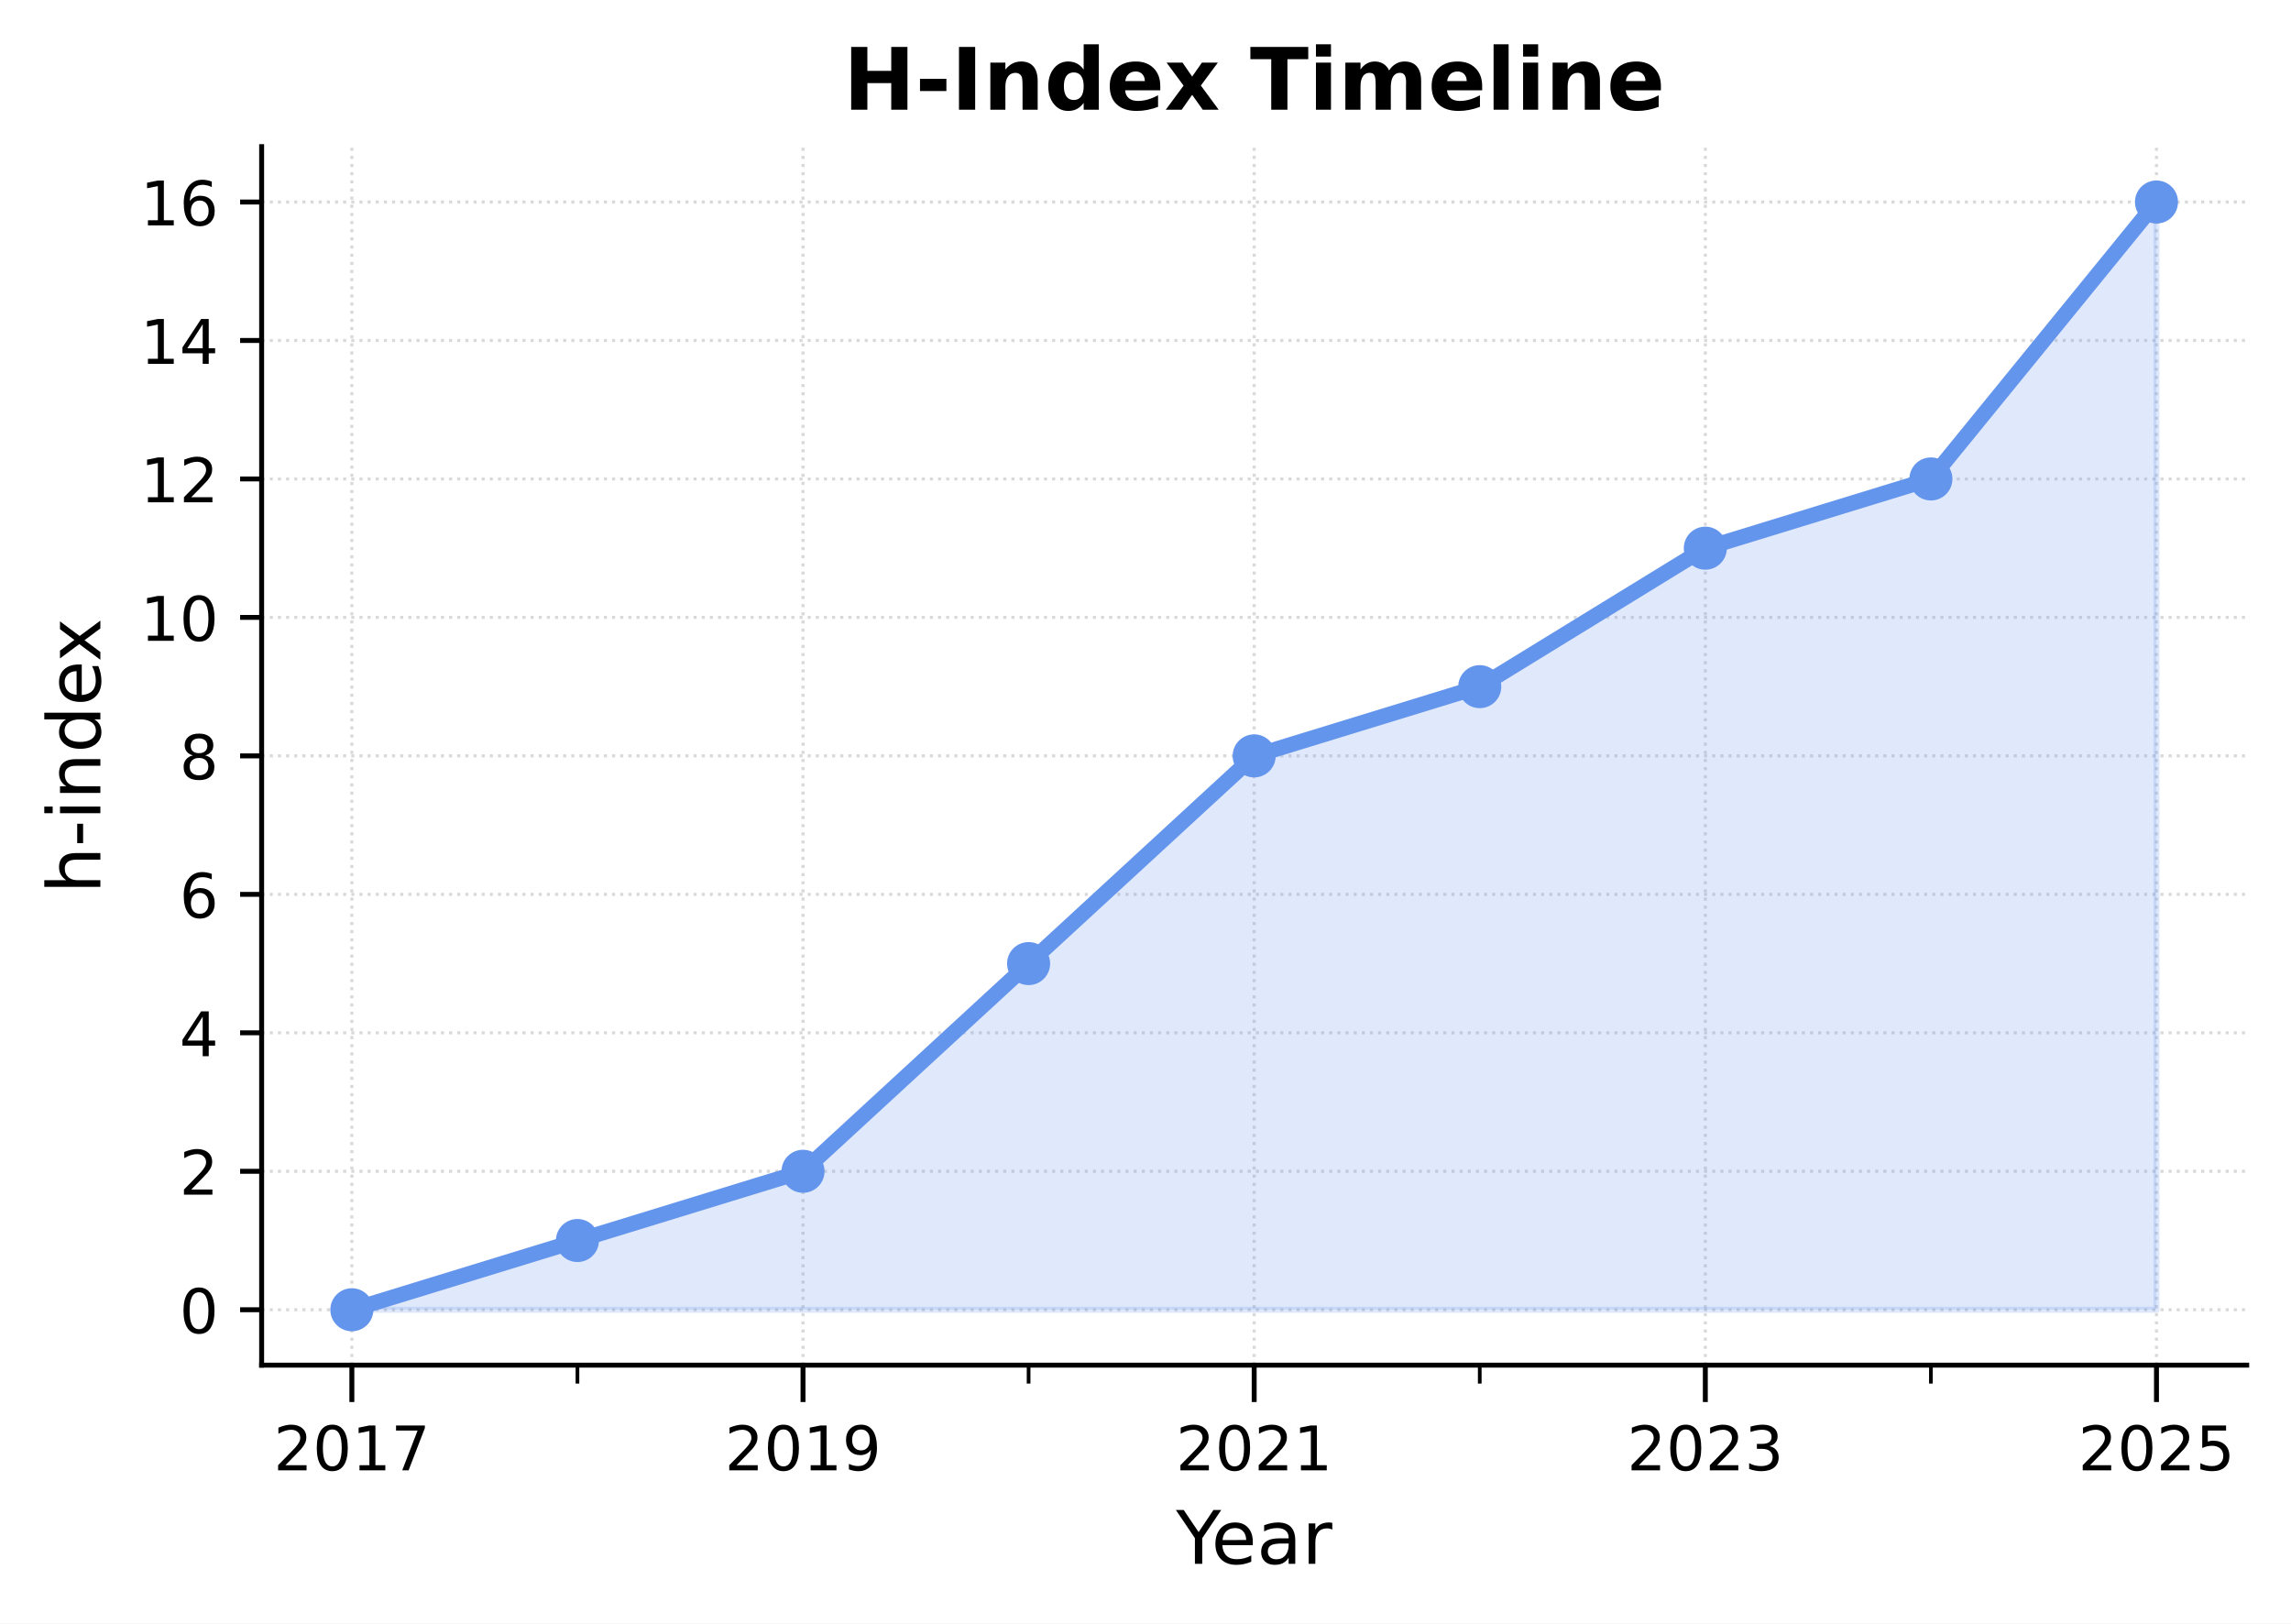
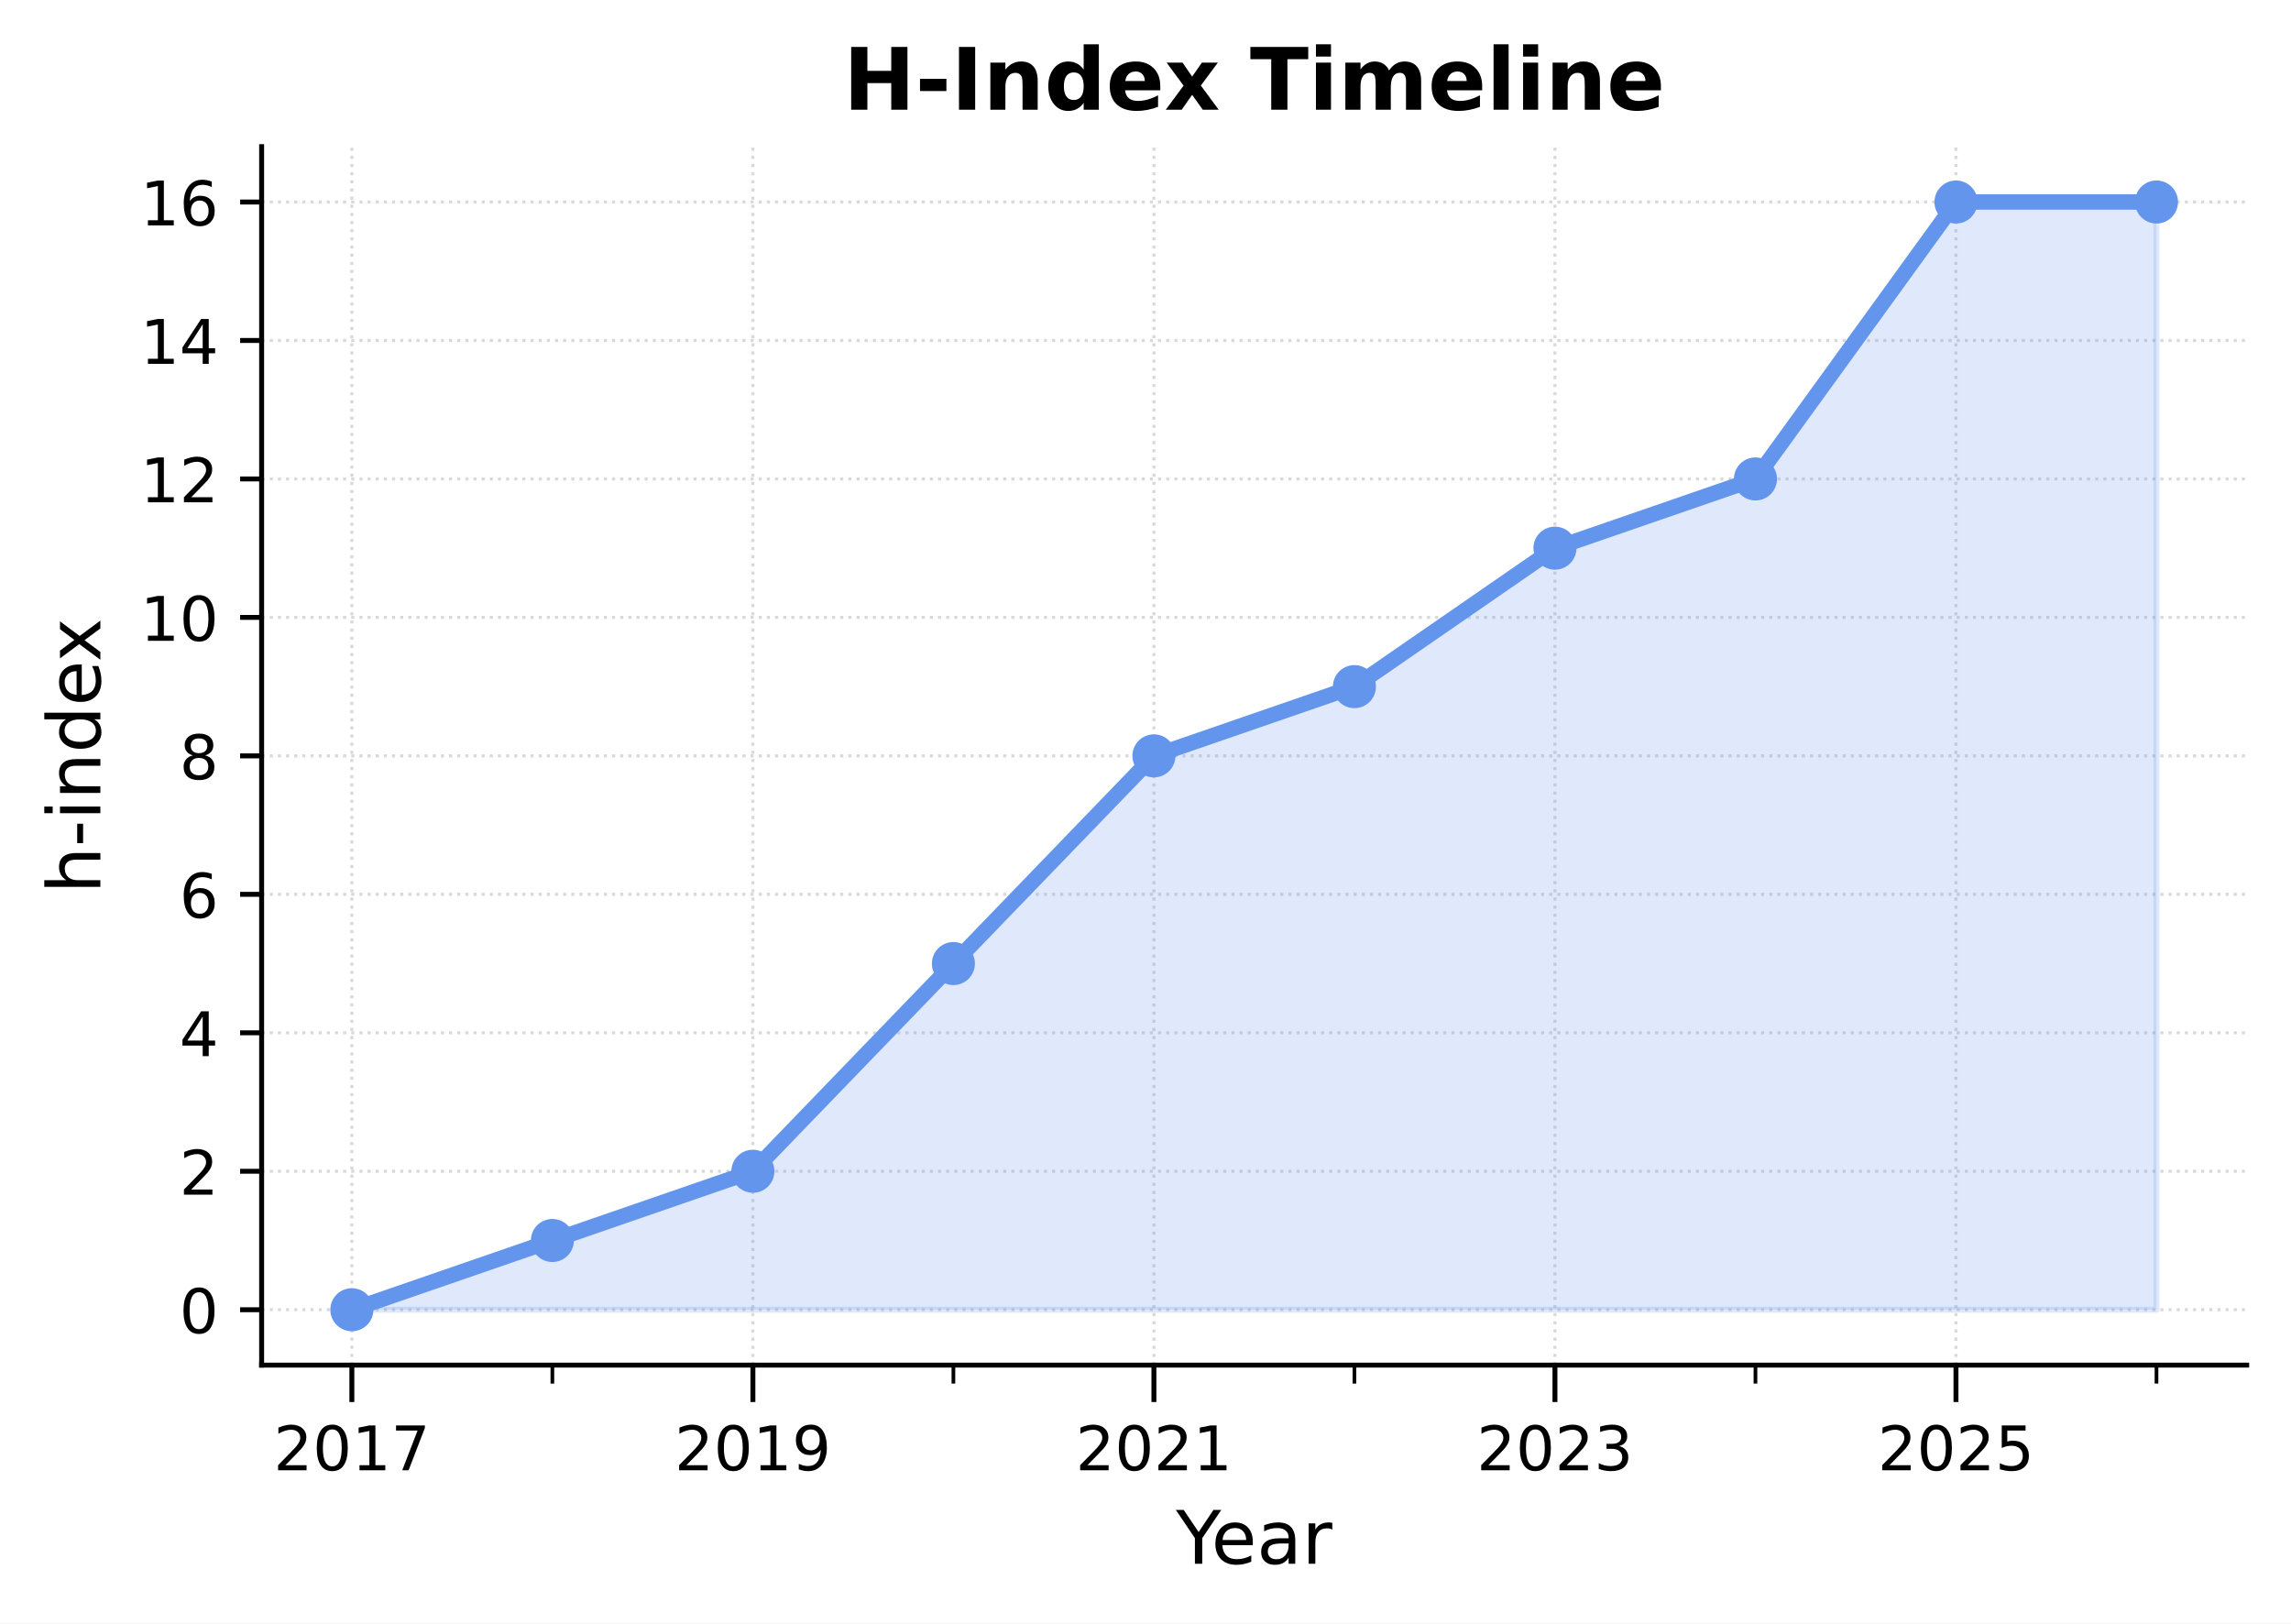
- <svg xmlns="http://www.w3.org/2000/svg" xmlns:xlink="http://www.w3.org/1999/xlink" width="372.491pt" height="263.93pt" viewBox="0 0 372.491 263.93" version="1.1">
+ <svg xmlns="http://www.w3.org/2000/svg" xmlns:xlink="http://www.w3.org/1999/xlink" width="372.499pt" height="263.93pt" viewBox="0 0 372.499 263.93" version="1.1">
  <defs>
    <style type="text/css">*{stroke-linejoin: round; stroke-linecap: butt}</style>
  </defs>
  <g id="figure_1">
    <g id="patch_1">
-       <path d="M -0 263.93  L 372.491 263.93  L 372.491 0  L -0 0  z " style="fill: #ffffff" />
+       <path d="M -0 263.93  L 372.499 263.93  L 372.499 0  L -0 0  z " style="fill: #ffffff" />
    </g>
    <g id="axes_1">
      <g id="patch_2">
-         <path d="M 42.539 221.938  L 365.291 221.938  L 365.291 23.838  L 42.539 23.838  z " style="fill: #ffffff" />
+         <path d="M 42.539 221.938  L 365.299 221.938  L 365.299 23.838  L 42.539 23.838  z " style="fill: #ffffff" />
      </g>
      <g id="matplotlib.axis_1">
        <g id="xtick_1">
          <g id="line2d_1">
-             <path d="M 57.209 221.938  L 57.209 23.838  " clip-path="url(#p0cd780ee8e)" style="fill: none; stroke-dasharray: 0.5,0.825; stroke-dashoffset: 0; stroke: #808080; stroke-opacity: 0.3; stroke-width: 0.5" />
+             <path d="M 57.21 221.938  L 57.21 23.838  " clip-path="url(#p3da872a252)" style="fill: none; stroke-dasharray: 0.5,0.825; stroke-dashoffset: 0; stroke: #808080; stroke-opacity: 0.3; stroke-width: 0.5" />
          </g>
          <g id="line2d_2">
            <defs>
-               <path id="m5ffea74ee1" d="M 0 0  L 0 6  " style="stroke: #000000; stroke-width: 0.8" />
+               <path id="m75231e3e2f" d="M 0 0  L 0 6  " style="stroke: #000000; stroke-width: 0.8" />
            </defs>
            <g>
-               <use xlink:href="#m5ffea74ee1" x="57.209" y="221.938" style="stroke: #000000; stroke-width: 0.8" />
+               <use xlink:href="#m75231e3e2f" x="57.21" y="221.938" style="stroke: #000000; stroke-width: 0.8" />
            </g>
          </g>
          <g id="text_1">
-             <g transform="translate(44.48429 239.0362) scale(0.1 -0.1)">
+             <g transform="translate(44.48466 239.0362) scale(0.1 -0.1)">
              <defs>
                <path id="DejaVuSans-32" d="M 1228 531  L 3431 531  L 3431 0  L 469 0  L 469 531  Q 828 903 1448 1529  Q 2069 2156 2228 2338  Q 2531 2678 2651 2914  Q 2772 3150 2772 3378  Q 2772 3750 2511 3984  Q 2250 4219 1831 4219  Q 1534 4219 1204 4116  Q 875 4013 500 3803  L 500 4441  Q 881 4594 1212 4672  Q 1544 4750 1819 4750  Q 2544 4750 2975 4387  Q 3406 4025 3406 3419  Q 3406 3131 3298 2873  Q 3191 2616 2906 2266  Q 2828 2175 2409 1742  Q 1991 1309 1228 531  z " transform="scale(0.015625)" />
                <path id="DejaVuSans-30" d="M 2034 4250  Q 1547 4250 1301 3770  Q 1056 3291 1056 2328  Q 1056 1369 1301 889  Q 1547 409 2034 409  Q 2525 409 2770 889  Q 3016 1369 3016 2328  Q 3016 3291 2770 3770  Q 2525 4250 2034 4250  z M 2034 4750  Q 2819 4750 3233 4129  Q 3647 3509 3647 2328  Q 3647 1150 3233 529  Q 2819 -91 2034 -91  Q 1250 -91 836 529  Q 422 1150 422 2328  Q 422 3509 836 4129  Q 1250 4750 2034 4750  z " transform="scale(0.015625)" />
                <path id="DejaVuSans-31" d="M 794 531  L 1825 531  L 1825 4091  L 703 3866  L 703 4441  L 1819 4666  L 2450 4666  L 2450 531  L 3481 531  L 3481 0  L 794 0  L 794 531  z " transform="scale(0.015625)" />
                <path id="DejaVuSans-37" d="M 525 4666  L 3525 4666  L 3525 4397  L 1831 0  L 1172 0  L 2766 4134  L 525 4134  L 525 4666  z " transform="scale(0.015625)" />
              </defs>
              <use xlink:href="#DejaVuSans-32" />
              <use xlink:href="#DejaVuSans-30" transform="translate(63.62305 0)" />
              <use xlink:href="#DejaVuSans-31" transform="translate(127.2461 0)" />
              <use xlink:href="#DejaVuSans-37" transform="translate(190.8691 0)" />
            </g>
          </g>
        </g>
        <g id="xtick_2">
          <g id="line2d_3">
-             <path d="M 130.562 221.938  L 130.562 23.838  " clip-path="url(#p0cd780ee8e)" style="fill: none; stroke-dasharray: 0.5,0.825; stroke-dashoffset: 0; stroke: #808080; stroke-opacity: 0.3; stroke-width: 0.5" />
+             <path d="M 122.414 221.938  L 122.414 23.838  " clip-path="url(#p3da872a252)" style="fill: none; stroke-dasharray: 0.5,0.825; stroke-dashoffset: 0; stroke: #808080; stroke-opacity: 0.3; stroke-width: 0.5" />
          </g>
          <g id="line2d_4">
            <g>
-               <use xlink:href="#m5ffea74ee1" x="130.562" y="221.938" style="stroke: #000000; stroke-width: 0.8" />
+               <use xlink:href="#m75231e3e2f" x="122.414" y="221.938" style="stroke: #000000; stroke-width: 0.8" />
            </g>
          </g>
          <g id="text_2">
-             <g transform="translate(117.837 239.0362) scale(0.1 -0.1)">
+             <g transform="translate(109.6887 239.0362) scale(0.1 -0.1)">
              <defs>
                <path id="DejaVuSans-39" d="M 703 97  L 703 672  Q 941 559 1184 500  Q 1428 441 1663 441  Q 2288 441 2617 861  Q 2947 1281 2994 2138  Q 2813 1869 2534 1725  Q 2256 1581 1919 1581  Q 1219 1581 811 2004  Q 403 2428 403 3163  Q 403 3881 828 4315  Q 1253 4750 1959 4750  Q 2769 4750 3195 4129  Q 3622 3509 3622 2328  Q 3622 1225 3098 567  Q 2575 -91 1691 -91  Q 1453 -91 1209 -44  Q 966 3 703 97  z M 1959 2075  Q 2384 2075 2632 2365  Q 2881 2656 2881 3163  Q 2881 3666 2632 3958  Q 2384 4250 1959 4250  Q 1534 4250 1286 3958  Q 1038 3666 1038 3163  Q 1038 2656 1286 2365  Q 1534 2075 1959 2075  z " transform="scale(0.015625)" />
              </defs>
              <use xlink:href="#DejaVuSans-32" />
              <use xlink:href="#DejaVuSans-30" transform="translate(63.62305 0)" />
              <use xlink:href="#DejaVuSans-31" transform="translate(127.2461 0)" />
              <use xlink:href="#DejaVuSans-39" transform="translate(190.8691 0)" />
            </g>
          </g>
        </g>
        <g id="xtick_3">
          <g id="line2d_5">
-             <path d="M 203.915 221.938  L 203.915 23.838  " clip-path="url(#p0cd780ee8e)" style="fill: none; stroke-dasharray: 0.5,0.825; stroke-dashoffset: 0; stroke: #808080; stroke-opacity: 0.3; stroke-width: 0.5" />
+             <path d="M 187.618 221.938  L 187.618 23.838  " clip-path="url(#p3da872a252)" style="fill: none; stroke-dasharray: 0.5,0.825; stroke-dashoffset: 0; stroke: #808080; stroke-opacity: 0.3; stroke-width: 0.5" />
          </g>
          <g id="line2d_6">
            <g>
-               <use xlink:href="#m5ffea74ee1" x="203.915" y="221.938" style="stroke: #000000; stroke-width: 0.8" />
+               <use xlink:href="#m75231e3e2f" x="187.618" y="221.938" style="stroke: #000000; stroke-width: 0.8" />
            </g>
          </g>
          <g id="text_3">
-             <g transform="translate(191.1897 239.0362) scale(0.1 -0.1)">
+             <g transform="translate(174.8927 239.0362) scale(0.1 -0.1)">
              <use xlink:href="#DejaVuSans-32" />
              <use xlink:href="#DejaVuSans-30" transform="translate(63.62305 0)" />
              <use xlink:href="#DejaVuSans-32" transform="translate(127.2461 0)" />
              <use xlink:href="#DejaVuSans-31" transform="translate(190.8691 0)" />
            </g>
          </g>
        </g>
        <g id="xtick_4">
          <g id="line2d_7">
-             <path d="M 277.267 221.938  L 277.267 23.838  " clip-path="url(#p0cd780ee8e)" style="fill: none; stroke-dasharray: 0.5,0.825; stroke-dashoffset: 0; stroke: #808080; stroke-opacity: 0.3; stroke-width: 0.5" />
+             <path d="M 252.822 221.938  L 252.822 23.838  " clip-path="url(#p3da872a252)" style="fill: none; stroke-dasharray: 0.5,0.825; stroke-dashoffset: 0; stroke: #808080; stroke-opacity: 0.3; stroke-width: 0.5" />
          </g>
          <g id="line2d_8">
            <g>
-               <use xlink:href="#m5ffea74ee1" x="277.267" y="221.938" style="stroke: #000000; stroke-width: 0.8" />
+               <use xlink:href="#m75231e3e2f" x="252.822" y="221.938" style="stroke: #000000; stroke-width: 0.8" />
            </g>
          </g>
          <g id="text_4">
-             <g transform="translate(264.5423 239.0362) scale(0.1 -0.1)">
+             <g transform="translate(240.0968 239.0362) scale(0.1 -0.1)">
              <defs>
                <path id="DejaVuSans-33" d="M 2597 2516  Q 3050 2419 3304 2112  Q 3559 1806 3559 1356  Q 3559 666 3084 287  Q 2609 -91 1734 -91  Q 1441 -91 1130 -33  Q 819 25 488 141  L 488 750  Q 750 597 1062 519  Q 1375 441 1716 441  Q 2309 441 2620 675  Q 2931 909 2931 1356  Q 2931 1769 2642 2001  Q 2353 2234 1838 2234  L 1294 2234  L 1294 2753  L 1863 2753  Q 2328 2753 2575 2939  Q 2822 3125 2822 3475  Q 2822 3834 2567 4026  Q 2313 4219 1838 4219  Q 1578 4219 1281 4162  Q 984 4106 628 3988  L 628 4550  Q 988 4650 1302 4700  Q 1616 4750 1894 4750  Q 2613 4750 3031 4423  Q 3450 4097 3450 3541  Q 3450 3153 3228 2886  Q 3006 2619 2597 2516  z " transform="scale(0.015625)" />
              </defs>
              <use xlink:href="#DejaVuSans-32" />
              <use xlink:href="#DejaVuSans-30" transform="translate(63.62305 0)" />
              <use xlink:href="#DejaVuSans-32" transform="translate(127.2461 0)" />
              <use xlink:href="#DejaVuSans-33" transform="translate(190.8691 0)" />
            </g>
          </g>
        </g>
        <g id="xtick_5">
          <g id="line2d_9">
-             <path d="M 350.62 221.938  L 350.62 23.838  " clip-path="url(#p0cd780ee8e)" style="fill: none; stroke-dasharray: 0.5,0.825; stroke-dashoffset: 0; stroke: #808080; stroke-opacity: 0.3; stroke-width: 0.5" />
+             <path d="M 318.026 221.938  L 318.026 23.838  " clip-path="url(#p3da872a252)" style="fill: none; stroke-dasharray: 0.5,0.825; stroke-dashoffset: 0; stroke: #808080; stroke-opacity: 0.3; stroke-width: 0.5" />
          </g>
          <g id="line2d_10">
            <g>
-               <use xlink:href="#m5ffea74ee1" x="350.62" y="221.938" style="stroke: #000000; stroke-width: 0.8" />
+               <use xlink:href="#m75231e3e2f" x="318.026" y="221.938" style="stroke: #000000; stroke-width: 0.8" />
            </g>
          </g>
          <g id="text_5">
-             <g transform="translate(337.895 239.0362) scale(0.1 -0.1)">
+             <g transform="translate(305.3008 239.0362) scale(0.1 -0.1)">
              <defs>
                <path id="DejaVuSans-35" d="M 691 4666  L 3169 4666  L 3169 4134  L 1269 4134  L 1269 2991  Q 1406 3038 1543 3061  Q 1681 3084 1819 3084  Q 2600 3084 3056 2656  Q 3513 2228 3513 1497  Q 3513 744 3044 326  Q 2575 -91 1722 -91  Q 1428 -91 1123 -41  Q 819 9 494 109  L 494 744  Q 775 591 1075 516  Q 1375 441 1709 441  Q 2250 441 2565 725  Q 2881 1009 2881 1497  Q 2881 1984 2565 2268  Q 2250 2553 1709 2553  Q 1456 2553 1204 2497  Q 953 2441 691 2322  L 691 4666  z " transform="scale(0.015625)" />
              </defs>
              <use xlink:href="#DejaVuSans-32" />
              <use xlink:href="#DejaVuSans-30" transform="translate(63.62305 0)" />
              <use xlink:href="#DejaVuSans-32" transform="translate(127.2461 0)" />
              <use xlink:href="#DejaVuSans-35" transform="translate(190.8691 0)" />
            </g>
          </g>
        </g>
        <g id="xtick_6">
          <g id="line2d_11">
            <defs>
-               <path id="mc7a403e8c6" d="M 0 0  L 0 3  " style="stroke: #000000; stroke-width: 0.6" />
+               <path id="m2615eefb21" d="M 0 0  L 0 3  " style="stroke: #000000; stroke-width: 0.6" />
            </defs>
            <g>
-               <use xlink:href="#mc7a403e8c6" x="93.886" y="221.938" style="stroke: #000000; stroke-width: 0.6" />
+               <use xlink:href="#m2615eefb21" x="89.812" y="221.938" style="stroke: #000000; stroke-width: 0.6" />
            </g>
          </g>
        </g>
        <g id="xtick_7">
          <g id="line2d_12">
            <g>
-               <use xlink:href="#mc7a403e8c6" x="167.238" y="221.938" style="stroke: #000000; stroke-width: 0.6" />
+               <use xlink:href="#m2615eefb21" x="155.016" y="221.938" style="stroke: #000000; stroke-width: 0.6" />
            </g>
          </g>
        </g>
        <g id="xtick_8">
          <g id="line2d_13">
            <g>
-               <use xlink:href="#mc7a403e8c6" x="240.591" y="221.938" style="stroke: #000000; stroke-width: 0.6" />
+               <use xlink:href="#m2615eefb21" x="220.22" y="221.938" style="stroke: #000000; stroke-width: 0.6" />
            </g>
          </g>
        </g>
        <g id="xtick_9">
          <g id="line2d_14">
            <g>
-               <use xlink:href="#mc7a403e8c6" x="313.944" y="221.938" style="stroke: #000000; stroke-width: 0.6" />
+               <use xlink:href="#m2615eefb21" x="285.424" y="221.938" style="stroke: #000000; stroke-width: 0.6" />
+             </g>
+           </g>
+         </g>
+         <g id="xtick_10">
+           <g id="line2d_15">
+             <g>
+               <use xlink:href="#m2615eefb21" x="350.628" y="221.938" style="stroke: #000000; stroke-width: 0.6" />
            </g>
          </g>
        </g>
        <g id="text_6">
-           <g transform="translate(191.2097 254.2341) scale(0.12 -0.12)">
+           <g transform="translate(191.2138 254.2341) scale(0.12 -0.12)">
            <defs>
              <path id="DejaVuSans-59" d="M -13 4666  L 666 4666  L 1959 2747  L 3244 4666  L 3922 4666  L 2272 2222  L 2272 0  L 1638 0  L 1638 2222  L -13 4666  z " transform="scale(0.015625)" />
              <path id="DejaVuSans-65" d="M 3597 1894  L 3597 1613  L 953 1613  Q 991 1019 1311 708  Q 1631 397 2203 397  Q 2534 397 2845 478  Q 3156 559 3463 722  L 3463 178  Q 3153 47 2828 -22  Q 2503 -91 2169 -91  Q 1331 -91 842 396  Q 353 884 353 1716  Q 353 2575 817 3079  Q 1281 3584 2069 3584  Q 2775 3584 3186 3129  Q 3597 2675 3597 1894  z M 3022 2063  Q 3016 2534 2758 2815  Q 2500 3097 2075 3097  Q 1594 3097 1305 2825  Q 1016 2553 972 2059  L 3022 2063  z " transform="scale(0.015625)" />
              <path id="DejaVuSans-61" d="M 2194 1759  Q 1497 1759 1228 1600  Q 959 1441 959 1056  Q 959 750 1161 570  Q 1363 391 1709 391  Q 2188 391 2477 730  Q 2766 1069 2766 1631  L 2766 1759  L 2194 1759  z M 3341 1997  L 3341 0  L 2766 0  L 2766 531  Q 2569 213 2275 61  Q 1981 -91 1556 -91  Q 1019 -91 701 211  Q 384 513 384 1019  Q 384 1609 779 1909  Q 1175 2209 1959 2209  L 2766 2209  L 2766 2266  Q 2766 2663 2505 2880  Q 2244 3097 1772 3097  Q 1472 3097 1187 3025  Q 903 2953 641 2809  L 641 3341  Q 956 3463 1253 3523  Q 1550 3584 1831 3584  Q 2591 3584 2966 3190  Q 3341 2797 3341 1997  z " transform="scale(0.015625)" />
              <path id="DejaVuSans-72" d="M 2631 2963  Q 2534 3019 2420 3045  Q 2306 3072 2169 3072  Q 1681 3072 1420 2755  Q 1159 2438 1159 1844  L 1159 0  L 581 0  L 581 3500  L 1159 3500  L 1159 2956  Q 1341 3275 1631 3429  Q 1922 3584 2338 3584  Q 2397 3584 2469 3576  Q 2541 3569 2628 3553  L 2631 2963  z " transform="scale(0.015625)" />
            </defs>
            <use xlink:href="#DejaVuSans-59" />
            <use xlink:href="#DejaVuSans-65" transform="translate(47.83398 0)" />
            <use xlink:href="#DejaVuSans-61" transform="translate(109.3574 0)" />
            <use xlink:href="#DejaVuSans-72" transform="translate(170.6367 0)" />
          </g>
        </g>
      </g>
      <g id="matplotlib.axis_2">
        <g id="ytick_1">
-           <g id="line2d_15">
-             <path d="M 42.539 212.933  L 365.291 212.933  " clip-path="url(#p0cd780ee8e)" style="fill: none; stroke-dasharray: 0.5,0.825; stroke-dashoffset: 0; stroke: #808080; stroke-opacity: 0.3; stroke-width: 0.5" />
-           </g>
          <g id="line2d_16">
+             <path d="M 42.539 212.933  L 365.299 212.933  " clip-path="url(#p3da872a252)" style="fill: none; stroke-dasharray: 0.5,0.825; stroke-dashoffset: 0; stroke: #808080; stroke-opacity: 0.3; stroke-width: 0.5" />
+           </g>
+           <g id="line2d_17">
            <defs>
-               <path id="m23886a1d7f" d="M 0 0  L -3.5 0  " style="stroke: #000000; stroke-width: 0.8" />
+               <path id="m8a0821c014" d="M 0 0  L -3.5 0  " style="stroke: #000000; stroke-width: 0.8" />
            </defs>
            <g>
-               <use xlink:href="#m23886a1d7f" x="42.539" y="212.933" style="stroke: #000000; stroke-width: 0.8" />
+               <use xlink:href="#m8a0821c014" x="42.539" y="212.933" style="stroke: #000000; stroke-width: 0.8" />
            </g>
          </g>
          <g id="text_7">
            <g transform="translate(29.17625 216.7325) scale(0.1 -0.1)">
              <use xlink:href="#DejaVuSans-30" />
            </g>
          </g>
        </g>
        <g id="ytick_2">
-           <g id="line2d_17">
-             <path d="M 42.539 190.422  L 365.291 190.422  " clip-path="url(#p0cd780ee8e)" style="fill: none; stroke-dasharray: 0.5,0.825; stroke-dashoffset: 0; stroke: #808080; stroke-opacity: 0.3; stroke-width: 0.5" />
-           </g>
          <g id="line2d_18">
-             <g>
-               <use xlink:href="#m23886a1d7f" x="42.539" y="190.422" style="stroke: #000000; stroke-width: 0.8" />
+             <path d="M 42.539 190.422  L 365.299 190.422  " clip-path="url(#p3da872a252)" style="fill: none; stroke-dasharray: 0.5,0.825; stroke-dashoffset: 0; stroke: #808080; stroke-opacity: 0.3; stroke-width: 0.5" />
+           </g>
+           <g id="line2d_19">
+             <g>
+               <use xlink:href="#m8a0821c014" x="42.539" y="190.422" style="stroke: #000000; stroke-width: 0.8" />
            </g>
          </g>
          <g id="text_8">
            <g transform="translate(29.17625 194.2211) scale(0.1 -0.1)">
              <use xlink:href="#DejaVuSans-32" />
            </g>
          </g>
        </g>
        <g id="ytick_3">
-           <g id="line2d_19">
-             <path d="M 42.539 167.911  L 365.291 167.911  " clip-path="url(#p0cd780ee8e)" style="fill: none; stroke-dasharray: 0.5,0.825; stroke-dashoffset: 0; stroke: #808080; stroke-opacity: 0.3; stroke-width: 0.5" />
-           </g>
          <g id="line2d_20">
-             <g>
-               <use xlink:href="#m23886a1d7f" x="42.539" y="167.911" style="stroke: #000000; stroke-width: 0.8" />
+             <path d="M 42.539 167.911  L 365.299 167.911  " clip-path="url(#p3da872a252)" style="fill: none; stroke-dasharray: 0.5,0.825; stroke-dashoffset: 0; stroke: #808080; stroke-opacity: 0.3; stroke-width: 0.5" />
+           </g>
+           <g id="line2d_21">
+             <g>
+               <use xlink:href="#m8a0821c014" x="42.539" y="167.911" style="stroke: #000000; stroke-width: 0.8" />
            </g>
          </g>
          <g id="text_9">
            <g transform="translate(29.17625 171.7098) scale(0.1 -0.1)">
              <defs>
                <path id="DejaVuSans-34" d="M 2419 4116  L 825 1625  L 2419 1625  L 2419 4116  z M 2253 4666  L 3047 4666  L 3047 1625  L 3713 1625  L 3713 1100  L 3047 1100  L 3047 0  L 2419 0  L 2419 1100  L 313 1100  L 313 1709  L 2253 4666  z " transform="scale(0.015625)" />
              </defs>
              <use xlink:href="#DejaVuSans-34" />
            </g>
          </g>
        </g>
        <g id="ytick_4">
-           <g id="line2d_21">
-             <path d="M 42.539 145.399  L 365.291 145.399  " clip-path="url(#p0cd780ee8e)" style="fill: none; stroke-dasharray: 0.5,0.825; stroke-dashoffset: 0; stroke: #808080; stroke-opacity: 0.3; stroke-width: 0.5" />
-           </g>
          <g id="line2d_22">
-             <g>
-               <use xlink:href="#m23886a1d7f" x="42.539" y="145.399" style="stroke: #000000; stroke-width: 0.8" />
+             <path d="M 42.539 145.399  L 365.299 145.399  " clip-path="url(#p3da872a252)" style="fill: none; stroke-dasharray: 0.5,0.825; stroke-dashoffset: 0; stroke: #808080; stroke-opacity: 0.3; stroke-width: 0.5" />
+           </g>
+           <g id="line2d_23">
+             <g>
+               <use xlink:href="#m8a0821c014" x="42.539" y="145.399" style="stroke: #000000; stroke-width: 0.8" />
            </g>
          </g>
          <g id="text_10">
            <g transform="translate(29.17625 149.1984) scale(0.1 -0.1)">
              <defs>
                <path id="DejaVuSans-36" d="M 2113 2584  Q 1688 2584 1439 2293  Q 1191 2003 1191 1497  Q 1191 994 1439 701  Q 1688 409 2113 409  Q 2538 409 2786 701  Q 3034 994 3034 1497  Q 3034 2003 2786 2293  Q 2538 2584 2113 2584  z M 3366 4563  L 3366 3988  Q 3128 4100 2886 4159  Q 2644 4219 2406 4219  Q 1781 4219 1451 3797  Q 1122 3375 1075 2522  Q 1259 2794 1537 2939  Q 1816 3084 2150 3084  Q 2853 3084 3261 2657  Q 3669 2231 3669 1497  Q 3669 778 3244 343  Q 2819 -91 2113 -91  Q 1303 -91 875 529  Q 447 1150 447 2328  Q 447 3434 972 4092  Q 1497 4750 2381 4750  Q 2619 4750 2861 4703  Q 3103 4656 3366 4563  z " transform="scale(0.015625)" />
              </defs>
              <use xlink:href="#DejaVuSans-36" />
            </g>
          </g>
        </g>
        <g id="ytick_5">
-           <g id="line2d_23">
-             <path d="M 42.539 122.888  L 365.291 122.888  " clip-path="url(#p0cd780ee8e)" style="fill: none; stroke-dasharray: 0.5,0.825; stroke-dashoffset: 0; stroke: #808080; stroke-opacity: 0.3; stroke-width: 0.5" />
-           </g>
          <g id="line2d_24">
-             <g>
-               <use xlink:href="#m23886a1d7f" x="42.539" y="122.888" style="stroke: #000000; stroke-width: 0.8" />
+             <path d="M 42.539 122.888  L 365.299 122.888  " clip-path="url(#p3da872a252)" style="fill: none; stroke-dasharray: 0.5,0.825; stroke-dashoffset: 0; stroke: #808080; stroke-opacity: 0.3; stroke-width: 0.5" />
+           </g>
+           <g id="line2d_25">
+             <g>
+               <use xlink:href="#m8a0821c014" x="42.539" y="122.888" style="stroke: #000000; stroke-width: 0.8" />
            </g>
          </g>
          <g id="text_11">
            <g transform="translate(29.17625 126.687) scale(0.1 -0.1)">
              <defs>
                <path id="DejaVuSans-38" d="M 2034 2216  Q 1584 2216 1326 1975  Q 1069 1734 1069 1313  Q 1069 891 1326 650  Q 1584 409 2034 409  Q 2484 409 2743 651  Q 3003 894 3003 1313  Q 3003 1734 2745 1975  Q 2488 2216 2034 2216  z M 1403 2484  Q 997 2584 770 2862  Q 544 3141 544 3541  Q 544 4100 942 4425  Q 1341 4750 2034 4750  Q 2731 4750 3128 4425  Q 3525 4100 3525 3541  Q 3525 3141 3298 2862  Q 3072 2584 2669 2484  Q 3125 2378 3379 2068  Q 3634 1759 3634 1313  Q 3634 634 3220 271  Q 2806 -91 2034 -91  Q 1263 -91 848 271  Q 434 634 434 1313  Q 434 1759 690 2068  Q 947 2378 1403 2484  z M 1172 3481  Q 1172 3119 1398 2916  Q 1625 2713 2034 2713  Q 2441 2713 2670 2916  Q 2900 3119 2900 3481  Q 2900 3844 2670 4047  Q 2441 4250 2034 4250  Q 1625 4250 1398 4047  Q 1172 3844 1172 3481  z " transform="scale(0.015625)" />
              </defs>
              <use xlink:href="#DejaVuSans-38" />
            </g>
          </g>
        </g>
        <g id="ytick_6">
-           <g id="line2d_25">
-             <path d="M 42.539 100.376  L 365.291 100.376  " clip-path="url(#p0cd780ee8e)" style="fill: none; stroke-dasharray: 0.5,0.825; stroke-dashoffset: 0; stroke: #808080; stroke-opacity: 0.3; stroke-width: 0.5" />
-           </g>
          <g id="line2d_26">
-             <g>
-               <use xlink:href="#m23886a1d7f" x="42.539" y="100.376" style="stroke: #000000; stroke-width: 0.8" />
+             <path d="M 42.539 100.376  L 365.299 100.376  " clip-path="url(#p3da872a252)" style="fill: none; stroke-dasharray: 0.5,0.825; stroke-dashoffset: 0; stroke: #808080; stroke-opacity: 0.3; stroke-width: 0.5" />
+           </g>
+           <g id="line2d_27">
+             <g>
+               <use xlink:href="#m8a0821c014" x="42.539" y="100.376" style="stroke: #000000; stroke-width: 0.8" />
            </g>
          </g>
          <g id="text_12">
            <g transform="translate(22.81375 104.1757) scale(0.1 -0.1)">
              <use xlink:href="#DejaVuSans-31" />
              <use xlink:href="#DejaVuSans-30" transform="translate(63.62305 0)" />
            </g>
          </g>
        </g>
        <g id="ytick_7">
-           <g id="line2d_27">
-             <path d="M 42.539 77.865  L 365.291 77.865  " clip-path="url(#p0cd780ee8e)" style="fill: none; stroke-dasharray: 0.5,0.825; stroke-dashoffset: 0; stroke: #808080; stroke-opacity: 0.3; stroke-width: 0.5" />
-           </g>
          <g id="line2d_28">
-             <g>
-               <use xlink:href="#m23886a1d7f" x="42.539" y="77.865" style="stroke: #000000; stroke-width: 0.8" />
+             <path d="M 42.539 77.865  L 365.299 77.865  " clip-path="url(#p3da872a252)" style="fill: none; stroke-dasharray: 0.5,0.825; stroke-dashoffset: 0; stroke: #808080; stroke-opacity: 0.3; stroke-width: 0.5" />
+           </g>
+           <g id="line2d_29">
+             <g>
+               <use xlink:href="#m8a0821c014" x="42.539" y="77.865" style="stroke: #000000; stroke-width: 0.8" />
            </g>
          </g>
          <g id="text_13">
            <g transform="translate(22.81375 81.6643) scale(0.1 -0.1)">
              <use xlink:href="#DejaVuSans-31" />
              <use xlink:href="#DejaVuSans-32" transform="translate(63.62305 0)" />
            </g>
          </g>
        </g>
        <g id="ytick_8">
-           <g id="line2d_29">
-             <path d="M 42.539 55.354  L 365.291 55.354  " clip-path="url(#p0cd780ee8e)" style="fill: none; stroke-dasharray: 0.5,0.825; stroke-dashoffset: 0; stroke: #808080; stroke-opacity: 0.3; stroke-width: 0.5" />
-           </g>
          <g id="line2d_30">
-             <g>
-               <use xlink:href="#m23886a1d7f" x="42.539" y="55.354" style="stroke: #000000; stroke-width: 0.8" />
+             <path d="M 42.539 55.354  L 365.299 55.354  " clip-path="url(#p3da872a252)" style="fill: none; stroke-dasharray: 0.5,0.825; stroke-dashoffset: 0; stroke: #808080; stroke-opacity: 0.3; stroke-width: 0.5" />
+           </g>
+           <g id="line2d_31">
+             <g>
+               <use xlink:href="#m8a0821c014" x="42.539" y="55.354" style="stroke: #000000; stroke-width: 0.8" />
            </g>
          </g>
          <g id="text_14">
            <g transform="translate(22.81375 59.15294) scale(0.1 -0.1)">
              <use xlink:href="#DejaVuSans-31" />
              <use xlink:href="#DejaVuSans-34" transform="translate(63.62305 0)" />
            </g>
          </g>
        </g>
        <g id="ytick_9">
-           <g id="line2d_31">
-             <path d="M 42.539 32.842  L 365.291 32.842  " clip-path="url(#p0cd780ee8e)" style="fill: none; stroke-dasharray: 0.5,0.825; stroke-dashoffset: 0; stroke: #808080; stroke-opacity: 0.3; stroke-width: 0.5" />
-           </g>
          <g id="line2d_32">
-             <g>
-               <use xlink:href="#m23886a1d7f" x="42.539" y="32.842" style="stroke: #000000; stroke-width: 0.8" />
+             <path d="M 42.539 32.842  L 365.299 32.842  " clip-path="url(#p3da872a252)" style="fill: none; stroke-dasharray: 0.5,0.825; stroke-dashoffset: 0; stroke: #808080; stroke-opacity: 0.3; stroke-width: 0.5" />
+           </g>
+           <g id="line2d_33">
+             <g>
+               <use xlink:href="#m8a0821c014" x="42.539" y="32.842" style="stroke: #000000; stroke-width: 0.8" />
            </g>
          </g>
          <g id="text_15">
            <g transform="translate(22.81375 36.64158) scale(0.1 -0.1)">
              <use xlink:href="#DejaVuSans-31" />
              <use xlink:href="#DejaVuSans-36" transform="translate(63.62305 0)" />
            </g>
          </g>
        </g>
        <g id="text_16">
          <g transform="translate(16.31812 145.2716) rotate(-90) scale(0.12 -0.12)">
            <defs>
              <path id="DejaVuSans-68" d="M 3513 2113  L 3513 0  L 2938 0  L 2938 2094  Q 2938 2591 2744 2837  Q 2550 3084 2163 3084  Q 1697 3084 1428 2787  Q 1159 2491 1159 1978  L 1159 0  L 581 0  L 581 4863  L 1159 4863  L 1159 2956  Q 1366 3272 1645 3428  Q 1925 3584 2291 3584  Q 2894 3584 3203 3211  Q 3513 2838 3513 2113  z " transform="scale(0.015625)" />
              <path id="DejaVuSans-2d" d="M 313 2009  L 1997 2009  L 1997 1497  L 313 1497  L 313 2009  z " transform="scale(0.015625)" />
              <path id="DejaVuSans-69" d="M 603 3500  L 1178 3500  L 1178 0  L 603 0  L 603 3500  z M 603 4863  L 1178 4863  L 1178 4134  L 603 4134  L 603 4863  z " transform="scale(0.015625)" />
              <path id="DejaVuSans-6e" d="M 3513 2113  L 3513 0  L 2938 0  L 2938 2094  Q 2938 2591 2744 2837  Q 2550 3084 2163 3084  Q 1697 3084 1428 2787  Q 1159 2491 1159 1978  L 1159 0  L 581 0  L 581 3500  L 1159 3500  L 1159 2956  Q 1366 3272 1645 3428  Q 1925 3584 2291 3584  Q 2894 3584 3203 3211  Q 3513 2838 3513 2113  z " transform="scale(0.015625)" />
              <path id="DejaVuSans-64" d="M 2906 2969  L 2906 4863  L 3481 4863  L 3481 0  L 2906 0  L 2906 525  Q 2725 213 2448 61  Q 2172 -91 1784 -91  Q 1150 -91 751 415  Q 353 922 353 1747  Q 353 2572 751 3078  Q 1150 3584 1784 3584  Q 2172 3584 2448 3432  Q 2725 3281 2906 2969  z M 947 1747  Q 947 1113 1208 752  Q 1469 391 1925 391  Q 2381 391 2643 752  Q 2906 1113 2906 1747  Q 2906 2381 2643 2742  Q 2381 3103 1925 3103  Q 1469 3103 1208 2742  Q 947 2381 947 1747  z " transform="scale(0.015625)" />
              <path id="DejaVuSans-78" d="M 3513 3500  L 2247 1797  L 3578 0  L 2900 0  L 1881 1375  L 863 0  L 184 0  L 1544 1831  L 300 3500  L 978 3500  L 1906 2253  L 2834 3500  L 3513 3500  z " transform="scale(0.015625)" />
            </defs>
            <use xlink:href="#DejaVuSans-68" />
            <use xlink:href="#DejaVuSans-2d" transform="translate(63.37891 0)" />
            <use xlink:href="#DejaVuSans-69" transform="translate(99.46289 0)" />
            <use xlink:href="#DejaVuSans-6e" transform="translate(127.2461 0)" />
            <use xlink:href="#DejaVuSans-64" transform="translate(190.625 0)" />
            <use xlink:href="#DejaVuSans-65" transform="translate(254.1016 0)" />
            <use xlink:href="#DejaVuSans-78" transform="translate(313.875 0)" />
          </g>
        </g>
      </g>
      <g id="FillBetweenPolyCollection_1">
        <defs>
-           <path id="m3706d9a813" d="M 57.209 -50.996  L 57.209 -50.996  L 93.886 -62.252  L 130.562 -73.508  L 167.238 -107.275  L 203.915 -141.042  L 240.591 -152.298  L 277.267 -174.809  L 313.944 -186.065  L 350.62 -231.087  L 350.62 -50.996  L 350.62 -50.996  L 313.944 -50.996  L 277.267 -50.996  L 240.591 -50.996  L 203.915 -50.996  L 167.238 -50.996  L 130.562 -50.996  L 93.886 -50.996  L 57.209 -50.996  z " style="stroke: #6495ed; stroke-opacity: 0.2" />
+           <path id="mea686aa29d" d="M 57.21 -50.996  L 57.21 -50.996  L 89.812 -62.252  L 122.414 -73.508  L 155.016 -107.275  L 187.618 -141.042  L 220.22 -152.298  L 252.822 -174.809  L 285.424 -186.065  L 318.026 -231.087  L 350.628 -231.087  L 350.628 -50.996  L 350.628 -50.996  L 318.026 -50.996  L 285.424 -50.996  L 252.822 -50.996  L 220.22 -50.996  L 187.618 -50.996  L 155.016 -50.996  L 122.414 -50.996  L 89.812 -50.996  L 57.21 -50.996  z " style="stroke: #6495ed; stroke-opacity: 0.2" />
        </defs>
-         <g clip-path="url(#p0cd780ee8e)">
-           <use xlink:href="#m3706d9a813" x="0" y="263.93" style="fill: #6495ed; fill-opacity: 0.2; stroke: #6495ed; stroke-opacity: 0.2" />
-         </g>
-       </g>
-       <g id="line2d_33">
-         <path d="M 57.209 212.933  L 93.886 201.678  L 130.562 190.422  L 167.238 156.655  L 203.915 122.888  L 240.591 111.632  L 277.267 89.121  L 313.944 77.865  L 350.62 32.842  " clip-path="url(#p0cd780ee8e)" style="fill: none; stroke: #6495ed; stroke-width: 2.5; stroke-linecap: square" />
+         <g clip-path="url(#p3da872a252)">
+           <use xlink:href="#mea686aa29d" x="0" y="263.93" style="fill: #6495ed; fill-opacity: 0.2; stroke: #6495ed; stroke-opacity: 0.2" />
+         </g>
+       </g>
+       <g id="line2d_34">
+         <path d="M 57.21 212.933  L 89.812 201.678  L 122.414 190.422  L 155.016 156.655  L 187.618 122.888  L 220.22 111.632  L 252.822 89.121  L 285.424 77.865  L 318.026 32.842  L 350.628 32.842  " clip-path="url(#p3da872a252)" style="fill: none; stroke: #6495ed; stroke-width: 2.5; stroke-linecap: square" />
        <defs>
-           <path id="m8eff194763" d="M 0 3  C 0.796 3 1.559 2.684 2.121 2.121  C 2.684 1.559 3 0.796 3 0  C 3 -0.796 2.684 -1.559 2.121 -2.121  C 1.559 -2.684 0.796 -3 0 -3  C -0.796 -3 -1.559 -2.684 -2.121 -2.121  C -2.684 -1.559 -3 -0.796 -3 0  C -3 0.796 -2.684 1.559 -2.121 2.121  C -1.559 2.684 -0.796 3 0 3  z " style="stroke: #6495ed" />
+           <path id="m7490bb743d" d="M 0 3  C 0.796 3 1.559 2.684 2.121 2.121  C 2.684 1.559 3 0.796 3 0  C 3 -0.796 2.684 -1.559 2.121 -2.121  C 1.559 -2.684 0.796 -3 0 -3  C -0.796 -3 -1.559 -2.684 -2.121 -2.121  C -2.684 -1.559 -3 -0.796 -3 0  C -3 0.796 -2.684 1.559 -2.121 2.121  C -1.559 2.684 -0.796 3 0 3  z " style="stroke: #6495ed" />
        </defs>
-         <g clip-path="url(#p0cd780ee8e)">
-           <use xlink:href="#m8eff194763" x="57.209" y="212.933" style="fill: #6495ed; stroke: #6495ed" />
-           <use xlink:href="#m8eff194763" x="93.886" y="201.678" style="fill: #6495ed; stroke: #6495ed" />
-           <use xlink:href="#m8eff194763" x="130.562" y="190.422" style="fill: #6495ed; stroke: #6495ed" />
-           <use xlink:href="#m8eff194763" x="167.238" y="156.655" style="fill: #6495ed; stroke: #6495ed" />
-           <use xlink:href="#m8eff194763" x="203.915" y="122.888" style="fill: #6495ed; stroke: #6495ed" />
-           <use xlink:href="#m8eff194763" x="240.591" y="111.632" style="fill: #6495ed; stroke: #6495ed" />
-           <use xlink:href="#m8eff194763" x="277.267" y="89.121" style="fill: #6495ed; stroke: #6495ed" />
-           <use xlink:href="#m8eff194763" x="313.944" y="77.865" style="fill: #6495ed; stroke: #6495ed" />
-           <use xlink:href="#m8eff194763" x="350.62" y="32.842" style="fill: #6495ed; stroke: #6495ed" />
+         <g clip-path="url(#p3da872a252)">
+           <use xlink:href="#m7490bb743d" x="57.21" y="212.933" style="fill: #6495ed; stroke: #6495ed" />
+           <use xlink:href="#m7490bb743d" x="89.812" y="201.678" style="fill: #6495ed; stroke: #6495ed" />
+           <use xlink:href="#m7490bb743d" x="122.414" y="190.422" style="fill: #6495ed; stroke: #6495ed" />
+           <use xlink:href="#m7490bb743d" x="155.016" y="156.655" style="fill: #6495ed; stroke: #6495ed" />
+           <use xlink:href="#m7490bb743d" x="187.618" y="122.888" style="fill: #6495ed; stroke: #6495ed" />
+           <use xlink:href="#m7490bb743d" x="220.22" y="111.632" style="fill: #6495ed; stroke: #6495ed" />
+           <use xlink:href="#m7490bb743d" x="252.822" y="89.121" style="fill: #6495ed; stroke: #6495ed" />
+           <use xlink:href="#m7490bb743d" x="285.424" y="77.865" style="fill: #6495ed; stroke: #6495ed" />
+           <use xlink:href="#m7490bb743d" x="318.026" y="32.842" style="fill: #6495ed; stroke: #6495ed" />
+           <use xlink:href="#m7490bb743d" x="350.628" y="32.842" style="fill: #6495ed; stroke: #6495ed" />
        </g>
      </g>
      <g id="patch_3">
        <path d="M 42.539 221.938  L 42.539 23.838  " style="fill: none; stroke: #000000; stroke-width: 0.8; stroke-linejoin: miter; stroke-linecap: square" />
      </g>
      <g id="patch_4">
-         <path d="M 42.539 221.938  L 365.291 221.938  " style="fill: none; stroke: #000000; stroke-width: 0.8; stroke-linejoin: miter; stroke-linecap: square" />
+         <path d="M 42.539 221.938  L 365.299 221.938  " style="fill: none; stroke: #000000; stroke-width: 0.8; stroke-linejoin: miter; stroke-linecap: square" />
      </g>
      <g id="text_17">
-         <g transform="translate(137.1062 17.83781) scale(0.14 -0.14)">
+         <g transform="translate(137.1103 17.83781) scale(0.14 -0.14)">
          <defs>
            <path id="DejaVuSans-Bold-48" d="M 588 4666  L 1791 4666  L 1791 2888  L 3566 2888  L 3566 4666  L 4769 4666  L 4769 0  L 3566 0  L 3566 1978  L 1791 1978  L 1791 0  L 588 0  L 588 4666  z " transform="scale(0.015625)" />
            <path id="DejaVuSans-Bold-2d" d="M 347 2297  L 2309 2297  L 2309 1388  L 347 1388  L 347 2297  z " transform="scale(0.015625)" />
            <path id="DejaVuSans-Bold-49" d="M 588 4666  L 1791 4666  L 1791 0  L 588 0  L 588 4666  z " transform="scale(0.015625)" />
            <path id="DejaVuSans-Bold-6e" d="M 4056 2131  L 4056 0  L 2931 0  L 2931 347  L 2931 1631  Q 2931 2084 2911 2256  Q 2891 2428 2841 2509  Q 2775 2619 2662 2680  Q 2550 2741 2406 2741  Q 2056 2741 1856 2470  Q 1656 2200 1656 1722  L 1656 0  L 538 0  L 538 3500  L 1656 3500  L 1656 2988  Q 1909 3294 2193 3439  Q 2478 3584 2822 3584  Q 3428 3584 3742 3212  Q 4056 2841 4056 2131  z " transform="scale(0.015625)" />
            <path id="DejaVuSans-Bold-64" d="M 2919 2988  L 2919 4863  L 4044 4863  L 4044 0  L 2919 0  L 2919 506  Q 2688 197 2409 53  Q 2131 -91 1766 -91  Q 1119 -91 703 423  Q 288 938 288 1747  Q 288 2556 703 3070  Q 1119 3584 1766 3584  Q 2128 3584 2408 3439  Q 2688 3294 2919 2988  z M 2181 722  Q 2541 722 2730 984  Q 2919 1247 2919 1747  Q 2919 2247 2730 2509  Q 2541 2772 2181 2772  Q 1825 2772 1636 2509  Q 1447 2247 1447 1747  Q 1447 1247 1636 984  Q 1825 722 2181 722  z " transform="scale(0.015625)" />
            <path id="DejaVuSans-Bold-65" d="M 4031 1759  L 4031 1441  L 1416 1441  Q 1456 1047 1700 850  Q 1944 653 2381 653  Q 2734 653 3104 758  Q 3475 863 3866 1075  L 3866 213  Q 3469 63 3072 -14  Q 2675 -91 2278 -91  Q 1328 -91 801 392  Q 275 875 275 1747  Q 275 2603 792 3093  Q 1309 3584 2216 3584  Q 3041 3584 3536 3087  Q 4031 2591 4031 1759  z M 2881 2131  Q 2881 2450 2695 2645  Q 2509 2841 2209 2841  Q 1884 2841 1681 2658  Q 1478 2475 1428 2131  L 2881 2131  z " transform="scale(0.015625)" />
            <path id="DejaVuSans-Bold-78" d="M 1422 1791  L 159 3500  L 1344 3500  L 2059 2463  L 2784 3500  L 3969 3500  L 2706 1797  L 4031 0  L 2847 0  L 2059 1106  L 1281 0  L 97 0  L 1422 1791  z " transform="scale(0.015625)" />
            <path id="DejaVuSans-Bold-20" transform="scale(0.015625)" />
            <path id="DejaVuSans-Bold-54" d="M 31 4666  L 4331 4666  L 4331 3756  L 2784 3756  L 2784 0  L 1581 0  L 1581 3756  L 31 3756  L 31 4666  z " transform="scale(0.015625)" />
            <path id="DejaVuSans-Bold-69" d="M 538 3500  L 1656 3500  L 1656 0  L 538 0  L 538 3500  z M 538 4863  L 1656 4863  L 1656 3950  L 538 3950  L 538 4863  z " transform="scale(0.015625)" />
            <path id="DejaVuSans-Bold-6d" d="M 3781 2919  Q 3994 3244 4286 3414  Q 4578 3584 4928 3584  Q 5531 3584 5847 3212  Q 6163 2841 6163 2131  L 6163 0  L 5038 0  L 5038 1825  Q 5041 1866 5042 1909  Q 5044 1953 5044 2034  Q 5044 2406 4934 2573  Q 4825 2741 4581 2741  Q 4263 2741 4089 2478  Q 3916 2216 3909 1719  L 3909 0  L 2784 0  L 2784 1825  Q 2784 2406 2684 2573  Q 2584 2741 2328 2741  Q 2006 2741 1831 2477  Q 1656 2213 1656 1722  L 1656 0  L 531 0  L 531 3500  L 1656 3500  L 1656 2988  Q 1863 3284 2130 3434  Q 2397 3584 2719 3584  Q 3081 3584 3359 3409  Q 3638 3234 3781 2919  z " transform="scale(0.015625)" />
            <path id="DejaVuSans-Bold-6c" d="M 538 4863  L 1656 4863  L 1656 0  L 538 0  L 538 4863  z " transform="scale(0.015625)" />
          </defs>
          <use xlink:href="#DejaVuSans-Bold-48" />
          <use xlink:href="#DejaVuSans-Bold-2d" transform="translate(83.69141 0)" />
          <use xlink:href="#DejaVuSans-Bold-49" transform="translate(125.1953 0)" />
          <use xlink:href="#DejaVuSans-Bold-6e" transform="translate(162.4023 0)" />
          <use xlink:href="#DejaVuSans-Bold-64" transform="translate(233.5938 0)" />
          <use xlink:href="#DejaVuSans-Bold-65" transform="translate(305.1758 0)" />
          <use xlink:href="#DejaVuSans-Bold-78" transform="translate(372.998 0)" />
          <use xlink:href="#DejaVuSans-Bold-20" transform="translate(437.5 0)" />
          <use xlink:href="#DejaVuSans-Bold-54" transform="translate(472.3145 0)" />
          <use xlink:href="#DejaVuSans-Bold-69" transform="translate(540.5273 0)" />
          <use xlink:href="#DejaVuSans-Bold-6d" transform="translate(574.8047 0)" />
          <use xlink:href="#DejaVuSans-Bold-65" transform="translate(679.0039 0)" />
          <use xlink:href="#DejaVuSans-Bold-6c" transform="translate(746.8262 0)" />
          <use xlink:href="#DejaVuSans-Bold-69" transform="translate(781.1035 0)" />
          <use xlink:href="#DejaVuSans-Bold-6e" transform="translate(815.3809 0)" />
          <use xlink:href="#DejaVuSans-Bold-65" transform="translate(886.5723 0)" />
        </g>
      </g>
    </g>
  </g>
  <defs>
-     <clipPath id="p0cd780ee8e">
-       <rect x="42.539" y="23.838" width="322.752" height="198.1" />
+     <clipPath id="p3da872a252">
+       <rect x="42.539" y="23.838" width="322.76" height="198.1" />
    </clipPath>
  </defs>
</svg>
